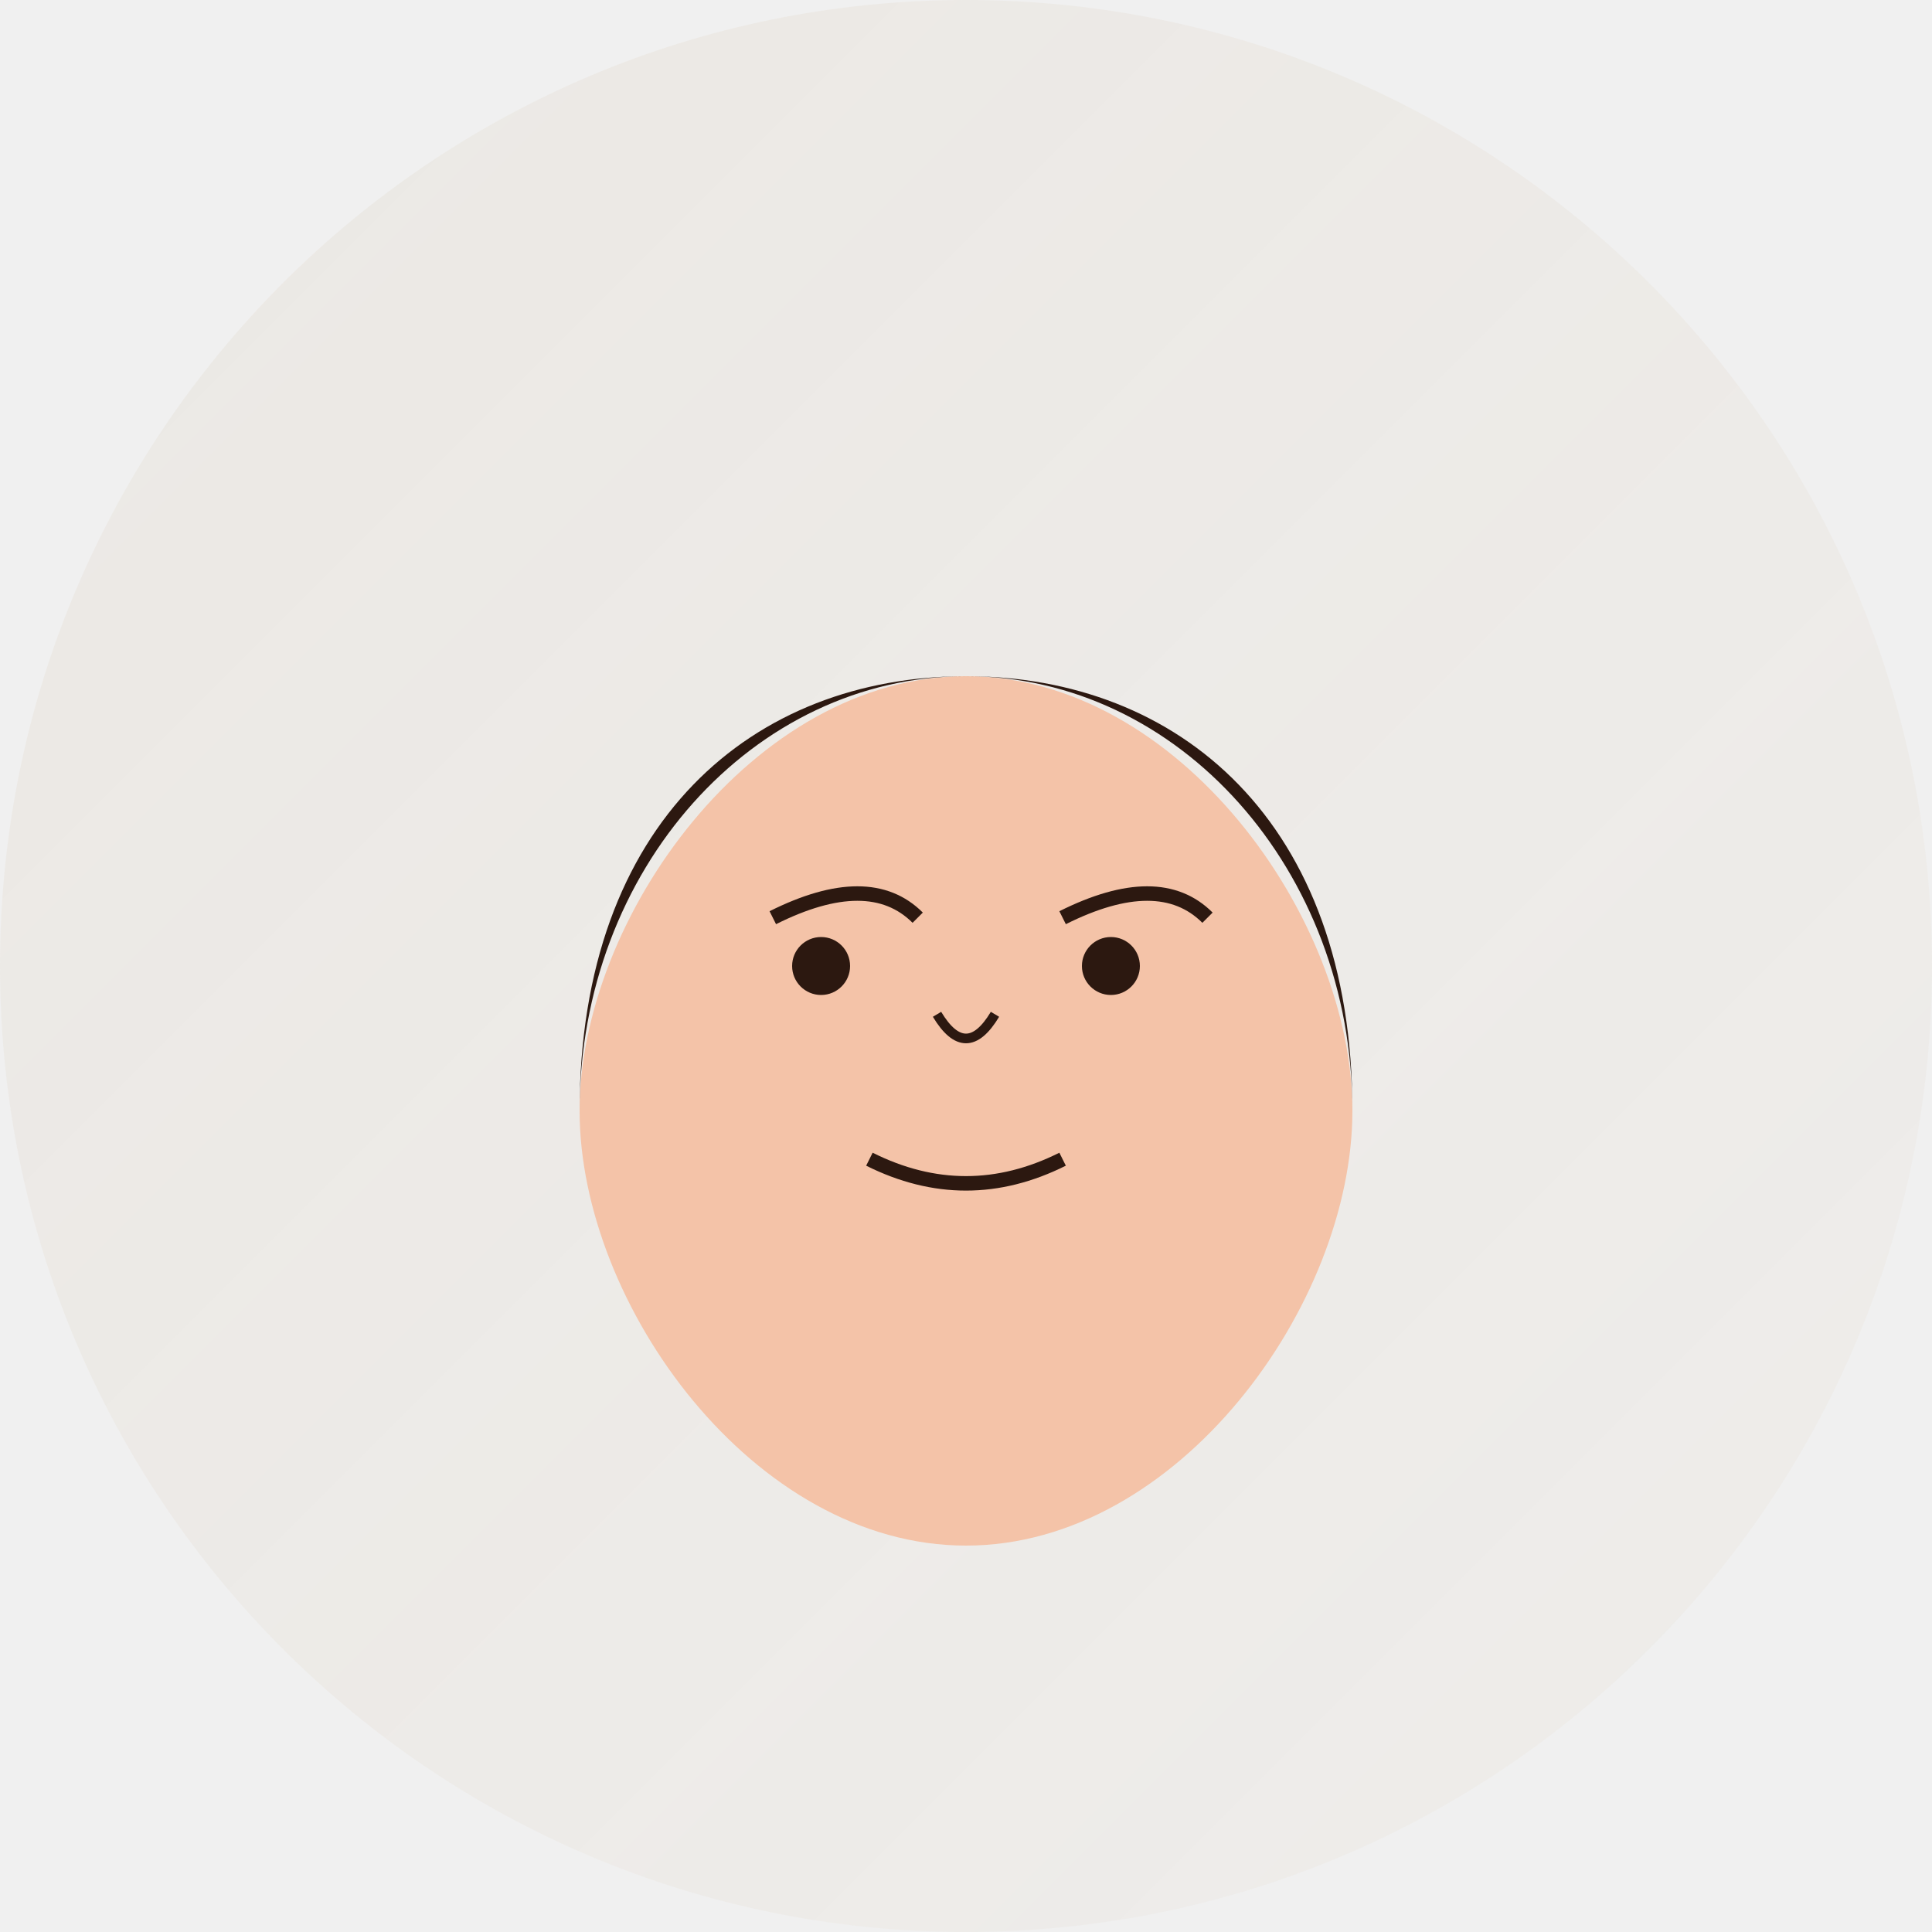
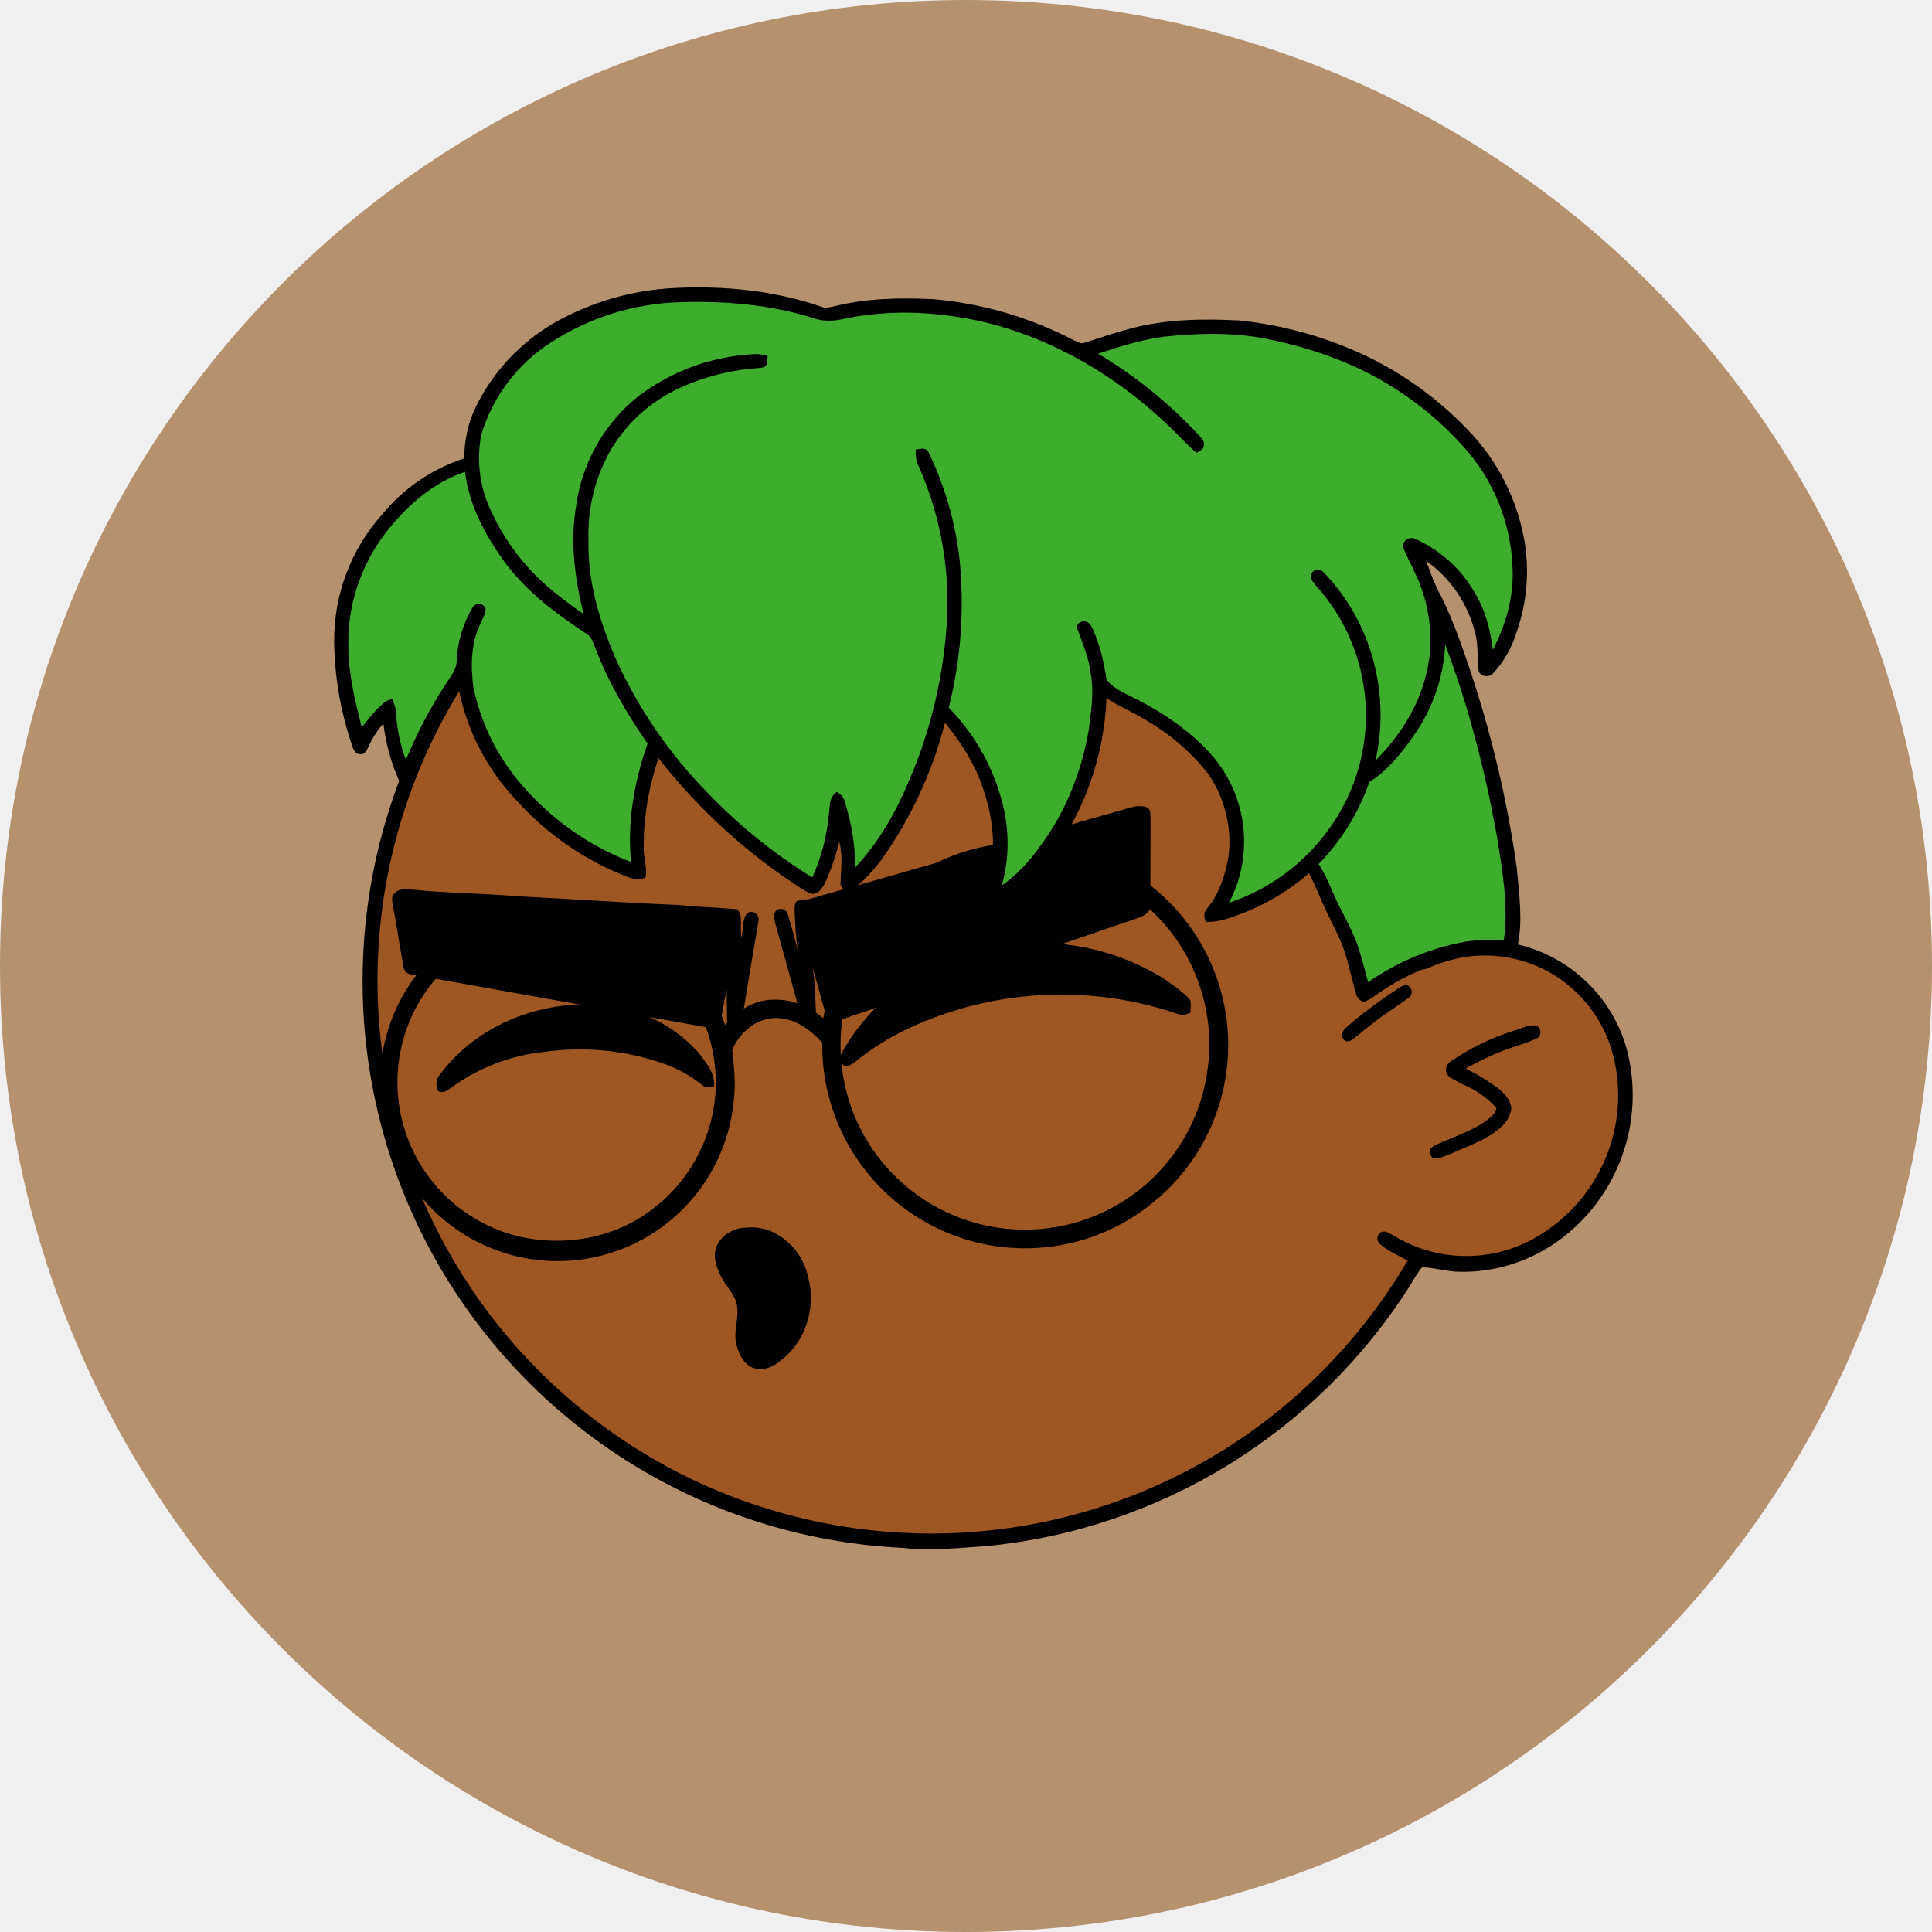
- <svg xmlns="http://www.w3.org/2000/svg" width="200" height="200" viewBox="0 0 200 200" fill="none">
-   <defs>
-     <linearGradient id="gradthomas" x1="0%" y1="0%" x2="100%" y2="100%">
-       <stop offset="0%" style="stop-color:#C8A97E;stop-opacity:0.1" />
-       <stop offset="100%" style="stop-color:#C8A97E;stop-opacity:0.05" />
-     </linearGradient>
-   </defs>
-   <circle cx="100" cy="100" r="100" fill="url(#gradthomas)" />
-   <path d="M100 160c-22 0-40-25-40-45s18-45 40-45 40 25 40 45-18 45-40 45z" fill="#F4C3A8" />
-   <path d="M60 115c0-30 18-45 40-45s40 15 40 45c0-25-18-45-40-45s-40 20-40 45z" fill="#2C1810" />
-   <circle cx="85" cy="100" r="3" fill="#2C1810" />
-   <circle cx="115" cy="100" r="3" fill="#2C1810" />
-   <path d="M80 95q10-5 15 0M110 95q10-5 15 0" stroke="#2C1810" stroke-width="1.5" />
-   <path d="M97 105q3 5 6 0" stroke="#2C1810" stroke-width="1" />
-   <path d="M90 120q10 5 20 0" stroke="#2C1810" stroke-width="1.5" fill="none" />
+ <svg xmlns="http://www.w3.org/2000/svg" viewBox="0 0 762 762" fill="none" shape-rendering="auto">
+   <mask id="viewboxMask">
+     <rect width="762" height="762" rx="381" ry="381" x="0" y="0" fill="#fff" />
+   </mask>
+   <g mask="url(#viewboxMask)">
+     <rect fill="#b6916d" width="762" height="762" x="0" y="0" />
+     <path d="M396 164.8a224.8 224.8 0 0 1 104.8 42.4c6.2 4.9 12.5 9.4 18 15a225.4 225.4 0 0 1 71.8 149 58.5 58.5 0 0 1 50.9 42.2 71 71 0 0 1-27.6 76.5c-11 7.7-24.5 12-38 11.7-5 0-10-1.6-15-1.8-1.9 2.2-3.3 4.9-4.8 7.3A223.3 223.3 0 0 1 389 609.8c-11 .7-21.9 2-33 .7a223.7 223.7 0 0 1-178.8-342.3A223.4 223.4 0 0 1 352 163.5c14.6-1.4 29.4-.3 44 1.3Z" fill="#000" />
+     <path fill-rule="evenodd" clip-rule="evenodd" d="M498.8 213.2A216 216 0 0 0 363 169c-13-.2-26.2 1.6-39 4a218 218 0 0 0-113.6 365.5 218.5 218.5 0 0 0 260.4 40.2c35-18.8 64.2-47.3 84.4-81.5l-3-1.6c-2.8-1.4-5.7-3-8-5-2.2-2-.3-5.8 2.7-4.7 1.5.7 3 1.6 4.4 2.4a55 55 0 0 0 59.6-3.6 64.5 64.5 0 0 0 25-69.8 53.1 53.1 0 0 0-24-31 52.6 52.6 0 0 0-47-2.8c-1.6.8-3.4 1.5-5 1.3-2.5-.2-2.8-4.2-.6-5.2 8-4 16.5-5.6 25.4-6.4a217 217 0 0 0-72-146.4c-4.4-4-8.7-8.1-13.9-11.3Zm107.6 196.2c2-1.2 1.3-5.1-1.4-5-2 0-4.2.8-6.2 1.6l-1.4.4a95.1 95.1 0 0 0-25.5 12.4c-2.2 2-2.2 4.4.1 6.2a92 92 0 0 0 5.2 2.8 36 36 0 0 1 13 9.2c-.2 1.9-2 3.4-3.4 4.5l-.2.2c-3.9 3-8.8 5-13.6 7-2.5 1-4.9 2-7.1 3.1-1.7.8-2.6 2.2-1.6 3.9 1 2 3.2 1.1 5 .5l.6-.2 5.4-2.3c5.4-2.3 11-4.5 15.4-8 2.7-2.1 5.1-5.1 5.4-8.7-.5-3.4-2.7-5.7-5.3-7.8a83 83 0 0 0-11.6-7.2l-1.1-.6c5.4-3 10.8-5.6 16.6-7.7l5-1.7a52 52 0 0 0 6.7-2.6Z" fill="#9e5622" />
+     <g transform="translate(-161 -83)">
+       <path d="M619.4 468.6c3.8 2.6 8 5.3 11.1 8.9.3 1.6.1 3.4 0 5-1.9.7-3.3 1.1-5.3.3a142.2 142.2 0 0 0-91.4 0c-12.5 4.2-25 10.3-35.2 18.8-1.4 1-4 2.9-5.3 1.1-1.8-1.6-.7-3.5.1-5.2a80.6 80.6 0 0 1 30.7-30.4 94.1 94.1 0 0 1 95.3 1.5ZM405.5 480.4a56.6 56.6 0 0 1 31.2 18c2.8 3.8 6.5 8 5.9 13.1-1.6 0-3.3.7-4.6-.5a50.8 50.8 0 0 0-13.9-8 99.8 99.8 0 0 0-48.6-5.1 75 75 0 0 0-36 13.7c-1.9 1.2-3.1 2.8-5.6 1.8-1.2-1.9-1-4.5.3-6.2 16-21.8 45-31.8 71.3-26.8Z" fill="#000" />
+     </g>
+     <g transform="translate(-161 -83)">
+       <path d="M613.5 401.5c1.6 1 1.1 2.9 1.3 4.5l-.1 34c.3 2.8-2.5 4.2-4.7 5l-120 41.1c-2.5.2-2.9-1.7-3.5-3.6l-5-18c1 5.8 1 11.7 1.3 17.5 0 1.4.5 4-1 4.9-2 1.4-4 0-4.6-2l-10.6-38.4c-.4-1.8-.7-3.9 1.3-4.9 2.2-.5 3.5.5 4 2.5 1.3 4.5 2.6 9 3.7 13.7-.7-5.3-1-10.5-1.2-15.8 0-1.3-.1-3.7 1.7-3.8l4.4-.7 123.6-35.2c3.3-.9 6-2.1 9.4-.8ZM324 433.9c13.6 1.4 27.4 1.4 41 2.6 21 1 42.1 2.6 63.1 3.4 7.8.8 15.6 1 23.5 1.7 2.8 2.1 1 8 1.9 11.3.6-3 .2-7 2-9.5 2-1.8 5-.1 4.7 2.6-2.4 14-4.8 28.1-7 42.2-.8 2.9-4.5 2.5-5.3-.2-.3-5-.2-9.9-.3-14.8-1 4.3-1.5 8.7-2.5 13-.4 1.6-1.2 2.8-3 2.4l-119-21.3c-1.8-.2-2.8-1.5-3-3.3-1.5-8-2.6-16-4.2-24-.2-1.7-.7-3.1.6-4.6 2.1-2.2 4.7-1.6 7.5-1.5Z" fill="#000" />
+     </g>
+     <g transform="translate(-161 -83)">
+       <path d="M453.2 567.4c4.2-.6 8.3-.4 12.1 1.3a25.7 25.7 0 0 1 14.5 18.3c3.2 12.1-1.3 26-11.7 33.2-3 2.5-6.7 3.5-10.4 2.2-3.6-1.8-5.3-5.3-6.2-9-1.5-5.2 1.2-10.4.1-16-1-4.3-4.7-7.5-6.5-11.5-1.3-2.7-2.5-6-2.1-9 .7-5 5.4-8.8 10.2-9.5Z" fill="#000" />
+     </g>
+     <g transform="translate(-161 -83)" />
+     <g transform="translate(-161 -83)">
+       <path fill-rule="evenodd" clip-rule="evenodd" d="M577 416.1a79.9 79.9 0 0 1 39 141 79.6 79.6 0 0 1-92.5 6.4 80 80 0 0 1-38.2-69.3c-5-5.3-10.7-9.6-18.3-9.7-7.8.1-14.3 5.7-17.2 12.6.7 6.7 1.5 13.3.6 20a69.8 69.8 0 0 1-135.8 15.3 69.7 69.7 0 0 1 21-75.7 71 71 0 0 1 46.4-16.8 69.8 69.8 0 0 1 65 47.4c4.9-5.7 11.3-10 19-10 7.4-.3 14.2 2.6 19.7 7.3 1.7-8.7 3.8-17 8-25a80 80 0 0 1 83.3-43.5Zm-25.5 7.8a72.4 72.4 0 0 1 85.9 80 72.7 72.7 0 1 1-85.9-80Zm-147.4 28a62.6 62.6 0 1 0-37.9 118.9c15.5 3.4 32.1 1.3 45.9-6.7a63.3 63.3 0 0 0 30-41.9 62.7 62.7 0 0 0-38-70.4Z" fill="#000" />
+     </g>
+     <g transform="translate(-161 -83)">
+       <g fill="#000">
+         <path d="M427 196.6c19.4-1 39.6 1 58 7.4 1.8.8 3.2.1 5-.2 13-3.2 25.8-3.4 39-2.8a147 147 0 0 1 55.7 16.3c1.5.6 2.7 1.5 4.3.8 6-1.9 12-4 18.2-5.6 14-3.7 28.4-3.8 42.8-3.1a156 156 0 0 1 47.7 13c15.7 7.2 30 17.4 42 29.9a83.5 83.5 0 0 1 22.5 43.7 72 72 0 0 1-3 36.2 42.2 42.2 0 0 1-9.5 16.6c-1.8 1.6-5.5 1-5.6-1.8-.5-4.7 0-9.3-1.2-14a49.3 49.3 0 0 0-19.4-28.8c1.4 3.7 2.6 7.4 4.3 10.9 5.2 9.6 9 20.3 12.5 30.7a440 440 0 0 1 18.9 79.2c.9 10 2.5 21 .4 30.9-.4 2-1.2 4.1-3.6 4.2-4-.2-7.9-1.2-12-.6a89.7 89.7 0 0 0-42.2 17.3l-2.8 1.4c-2-.6-2.8-1.8-3.3-3.7-1.7-5.8-2.8-11.7-4.8-17.4-1.8-5-4.3-9.5-6.6-14.3-2.4-5-4.4-10.4-7-15.4a89.6 89.6 0 0 1-24.7 15.2c-5.4 2-10.2 4.2-16.1 4-.6-2.3-1-3.4.7-5.4 4.7-5.7 7-13 8.3-20.2 1.6-11.4-1.6-24-8.3-33.2a85.3 85.3 0 0 0-23.6-20.4c-5.2-3.3-11-5.7-16.2-9-1 25.8-11.1 51.4-28.5 70.5-4 4.4-9 8-14.1 10.9-1.1.5-2.5 1.5-3.7 1.1-2-.3-3.2-2-2.6-3.9 1-4.3 2.8-8.4 3.5-12.8 2-12.5-.8-25-5.7-36.5a90.3 90.3 0 0 0-12.6-19.6A163 163 0 0 1 508 423c-3.1 3.7-6.4 7.8-10.5 10.4-2 1.1-5.2.5-5-2.2.2-5.6 1-10.8-.5-16.2a84.5 84.5 0 0 1-6 17c-1 1.5-2 3.2-3.9 3.5-1.4.3-2.8-.8-4-1.4-22-14-41.4-31.6-57.4-52.1-3.9 11.6-6 23.9-5.8 36.1 0 3.5 1.4 7.3.8 10.7-2.2 2-5 .7-7.4 0A114.1 114.1 0 0 1 365 399a89.4 89.4 0 0 1-23-43.8c-6 9.5-11.6 19.5-15.7 30-1.1 2.6-1.2 7.1-4.4 7.8-1.5.8-3-1.2-3.6-2.4-3.2-7-5.1-14.5-6.1-22.2a34.8 34.8 0 0 0-5.8 9c-.7 1.4-1.6 3.5-3.4 3-2 .3-3-2.7-3.4-4.2a130.8 130.8 0 0 1-6.8-40.2 74.5 74.5 0 0 1 19-50.2 69.6 69.6 0 0 1 32.3-22c0-7 1.5-13.9 4.5-20.2a78 78 0 0 1 30.9-33.2 106.4 106.4 0 0 1 47.5-13.8Z" />
+         <path d="M716.8 472.2c1.5 1.2 1.3 3.2-.2 4.3-4.6 3.5-9.6 6.4-14 10-2.6 1.9-4.9 4-7.3 5.8-1.1 1-3 2.2-4.2.8-1.6-1.8-.5-3.7 1-5 6.3-5.5 13-10.4 20-15 1-.8 3.7-2.4 4.7-1Z" />
+       </g>
+       <g fill="#3eac2c">
+         <path d="M429 202.2c18.3-.6 36.7 1 54.2 6.7 7 1.8 12-1 18.8-1.5 15.5-2.2 31.7-.9 47 2.6 28 6.7 53.5 22 74 42 3.4 3.2 6.3 6.7 10 9.6 1-.8 2.8-1.3 2.8-2.7.4-2-1-3.1-2.2-4.5a179.6 179.6 0 0 0-39.5-31.9c8.5-2.8 17-5.5 25.9-6.7 13.3-1.4 26.5-1.8 39.8.7 17.4 3.4 34.8 9.4 49.9 18.8a130 130 0 0 1 27.9 23.2 75.2 75.2 0 0 1 20 49.5c.3 11-2.8 21.6-7.8 31.3-1-8-3-15.8-7.3-22.8a50.7 50.7 0 0 0-23.7-21.1c-2.4-.8-4.8 1-4.3 3.6 1.2 3.5 3.2 6.6 4.6 10a60.6 60.6 0 0 1 5.7 33c-2 16-10.1 29.7-21.3 41 6-26.2-1.6-54.8-20.3-74.1-1.4-1.6-3.9-1.7-4.9.3-.8 2.5.9 3.6 2.2 5.3a76.2 76.2 0 0 1 7.4 91.4 79.7 79.7 0 0 1-42.2 33.2 51.9 51.9 0 0 0-7.6-59.2c-9-9.8-20.2-17-32.2-22.8-2.9-1.4-6.8-3.5-8.5-6.2-1-6.9-2.6-13.5-5.4-19.8-.6-1.3-1.4-2.8-3-3-1.9-.2-3.6.9-3.1 2.9 2 5.6 4.4 11 5.2 17 1.5 7.8.3 15.2-.7 23-2.9 16.8-9.4 33-19.8 46.6a62.2 62.2 0 0 1-14.5 14.7c3.3-11.5 3-23.8-.5-35.3a83 83 0 0 0-20.4-34.9c4.8-19 6.2-38.6 4.3-58.1a131.2 131.2 0 0 0-12.2-42.5c-1.2-2.3-3-1.4-5.1-1.2-.1 2.3 0 4.2 1 6.3a132 132 0 0 1 11 65.2 187.3 187.3 0 0 1-14.6 59c-5.3 12.6-12 24.5-21.4 34.4.2-8.8-1.4-17.9-4.1-26.2-.5-2-1.6-2.6-3-3.7-3.5 2.4-2.6 6-3.3 9.7-.8 8.4-3 16.4-6.4 24.1a210 210 0 0 1-41.2-33.3 183.3 183.3 0 0 1-36.5-53.3c-6.3-14.8-11-30.3-10.6-46.5a67 67 0 0 1 9-35.9 61.3 61.3 0 0 1 26.8-24 90 90 0 0 1 32.1-8c3.2-.4 2.4-2.3 2.8-4.7-2-.5-3.8-.9-5.8-.7a82.6 82.6 0 0 0-45 16.4 66.9 66.9 0 0 0-24.7 42.9c-2.5 14.6-.7 28.9 2.9 43.2-5.8-4-11.4-8.2-16.5-12.9A87.6 87.6 0 0 1 354 283c-4-8.9-5-19-3.2-28.5a65.6 65.6 0 0 1 27.3-36.3 98.6 98.6 0 0 1 50.8-16Z" />
+         <path d="M344.4 269.1c1.7 13.5 8 25 15.8 35.8 8.7 11.7 20 20 32 28 2.4 1.4 2.7 3.8 3.8 6.2 5 13.1 12.4 25.6 20.4 37.2-5.2 14.8-8.1 31-6.5 46.7a107 107 0 0 1-40-27 85.2 85.2 0 0 1-22.2-42c-1.1-8.3-1-17.8 3-25.4.7-1.9 2-3.7 1.8-5.8-1.3-2-3.4-2.3-5-.4a45.2 45.2 0 0 0-6.4 21.7c-.2 3.3-2.6 6-4.3 8.7a182 182 0 0 0-15.7 29.9c-2.1-5.7-3.5-11.6-3.8-17.7 0-2.2-.8-4.3-1.6-6.3-1.2.4-2.4.6-3.4 1.6-3.2 2.7-6 6.2-8.6 9.6-2.9-11.2-5.5-22.2-5.3-33.9 0-16 5.7-31.6 15.6-44 8-10 18-18.7 30.4-22.9ZM731 337.1l.1.4c9 23.8 15.4 48.7 20 73.7 2.3 13.7 5 29 3 42.8a62 62 0 0 0-15.1.4 97.3 97.3 0 0 0-38.4 16c-1.2-4.4-2.3-8.8-3.7-13.2-2.4-7.6-6.9-14.6-10.1-22-1.7-4-3.4-7.8-5.7-11.4 9-9.4 15.7-20 20-32.4 7-4.3 12.6-11.3 17.3-18a67.7 67.7 0 0 0 12.6-36.3Z" />
+       </g>
+     </g>
+     <g transform="translate(-161 -83)" />
+   </g>
</svg>
